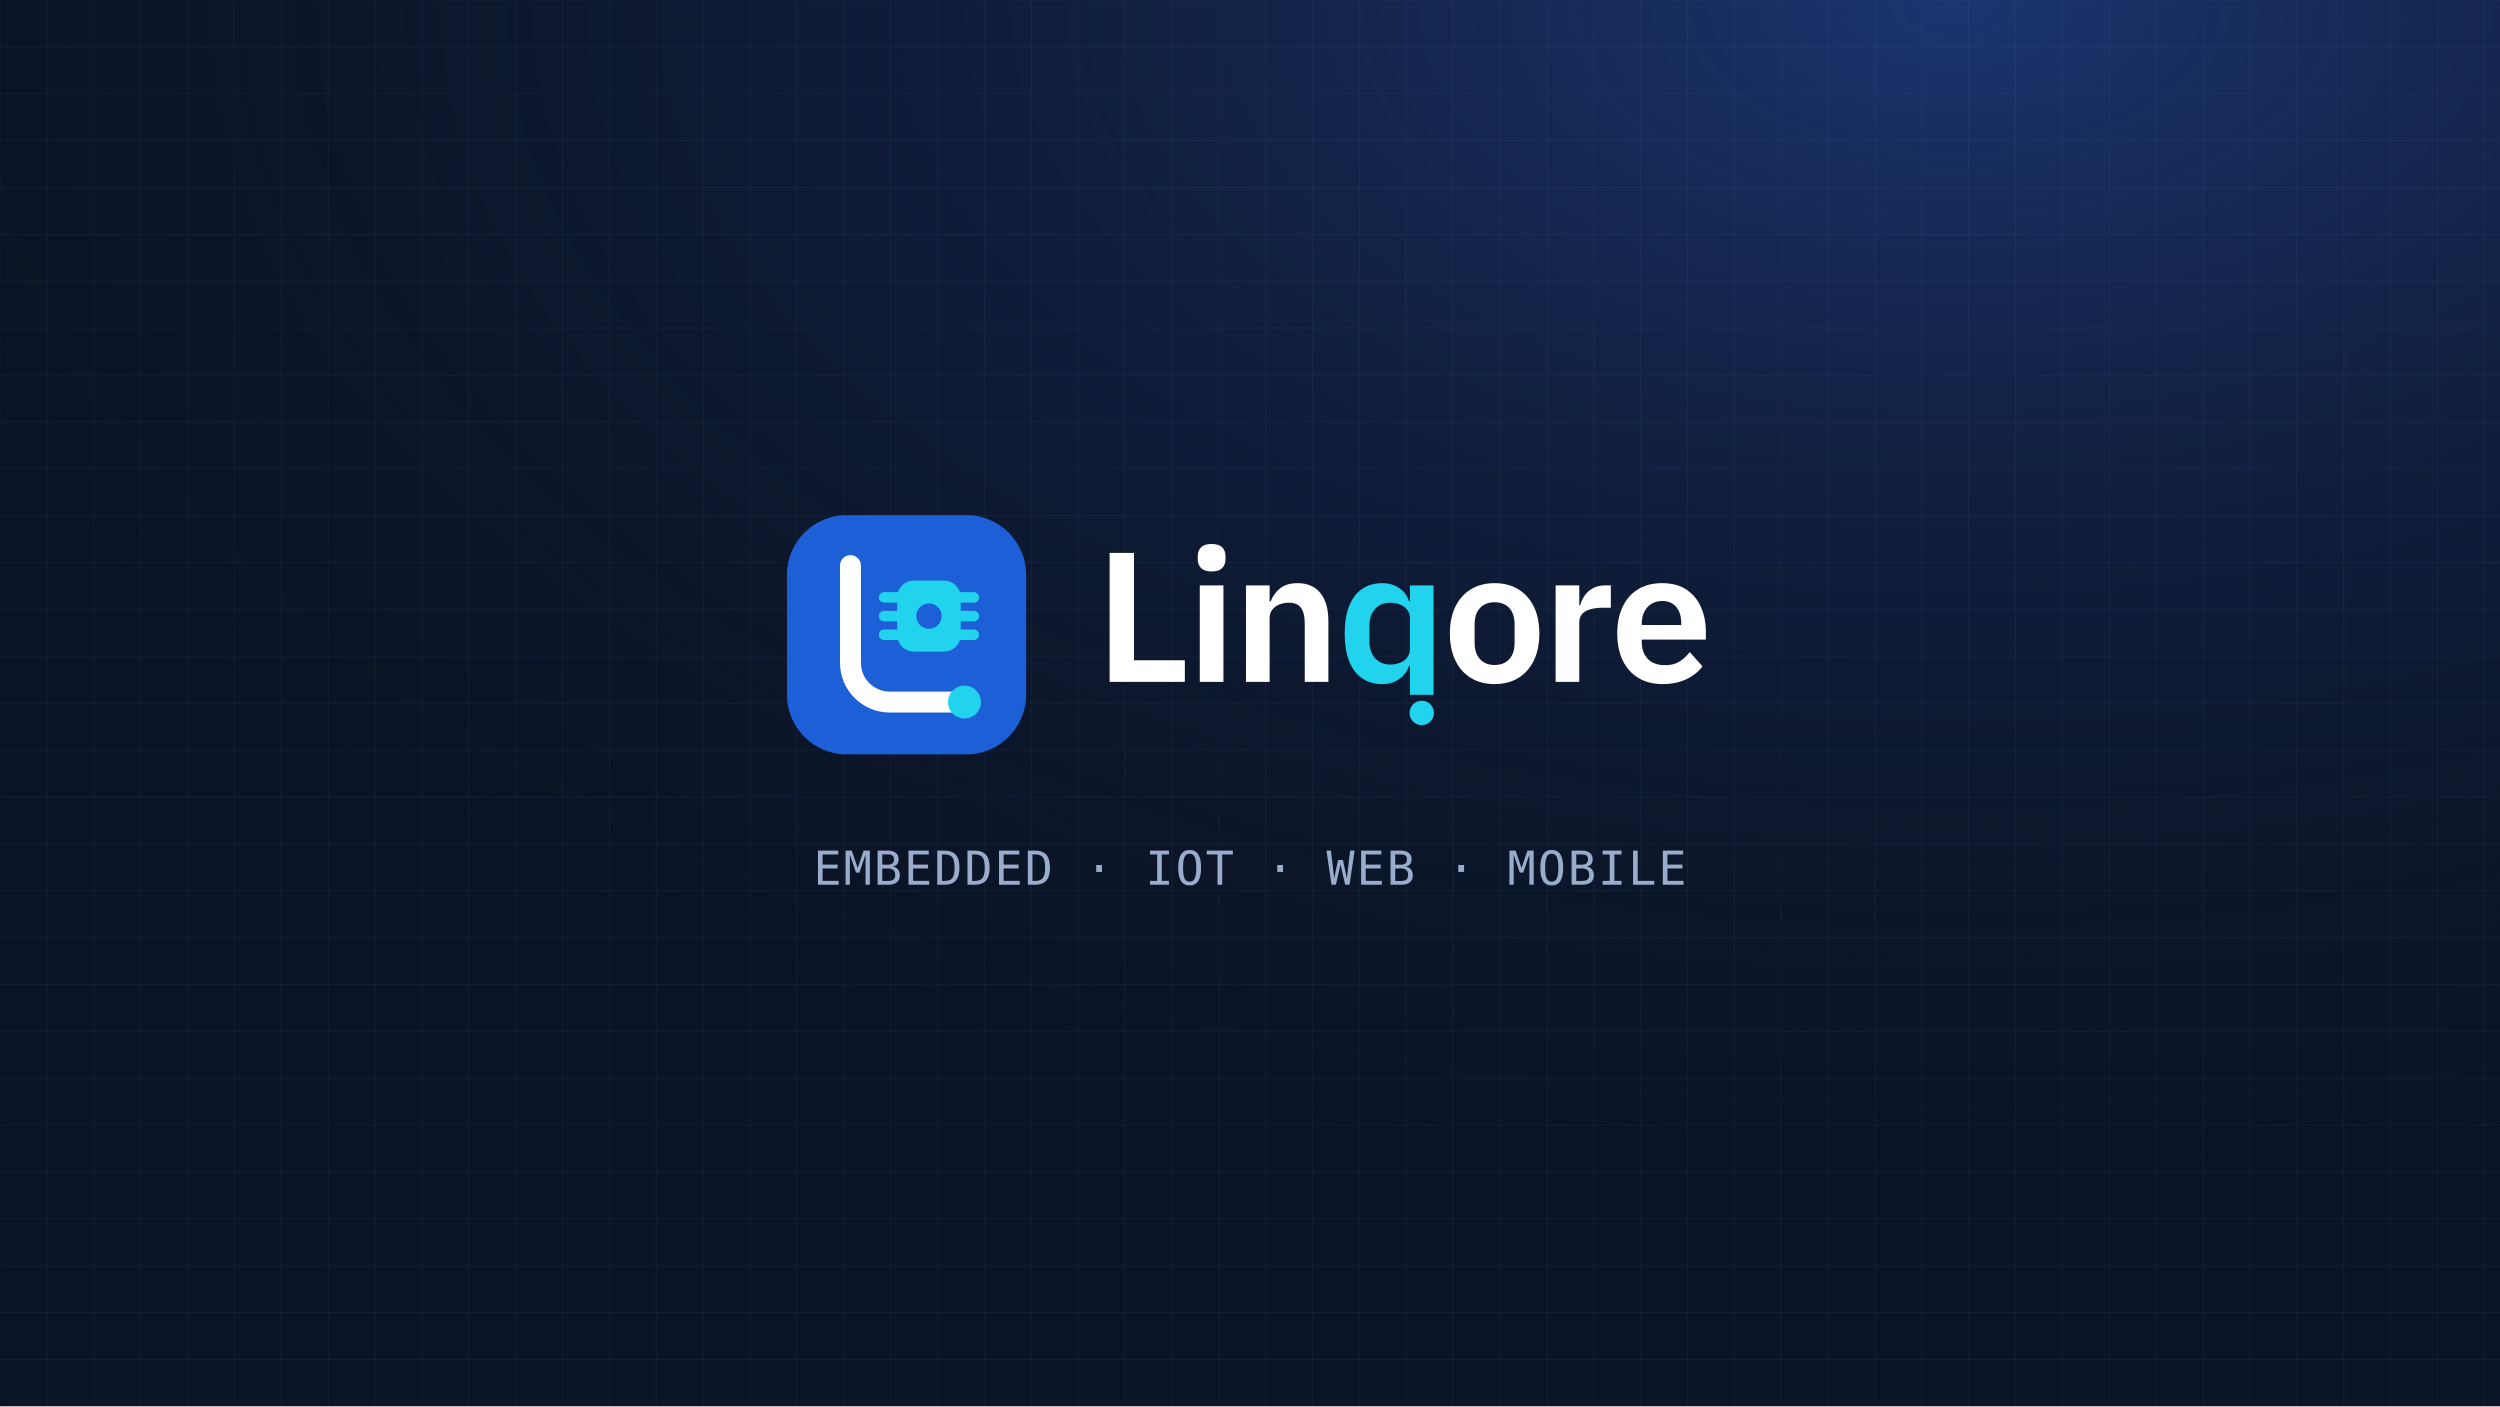
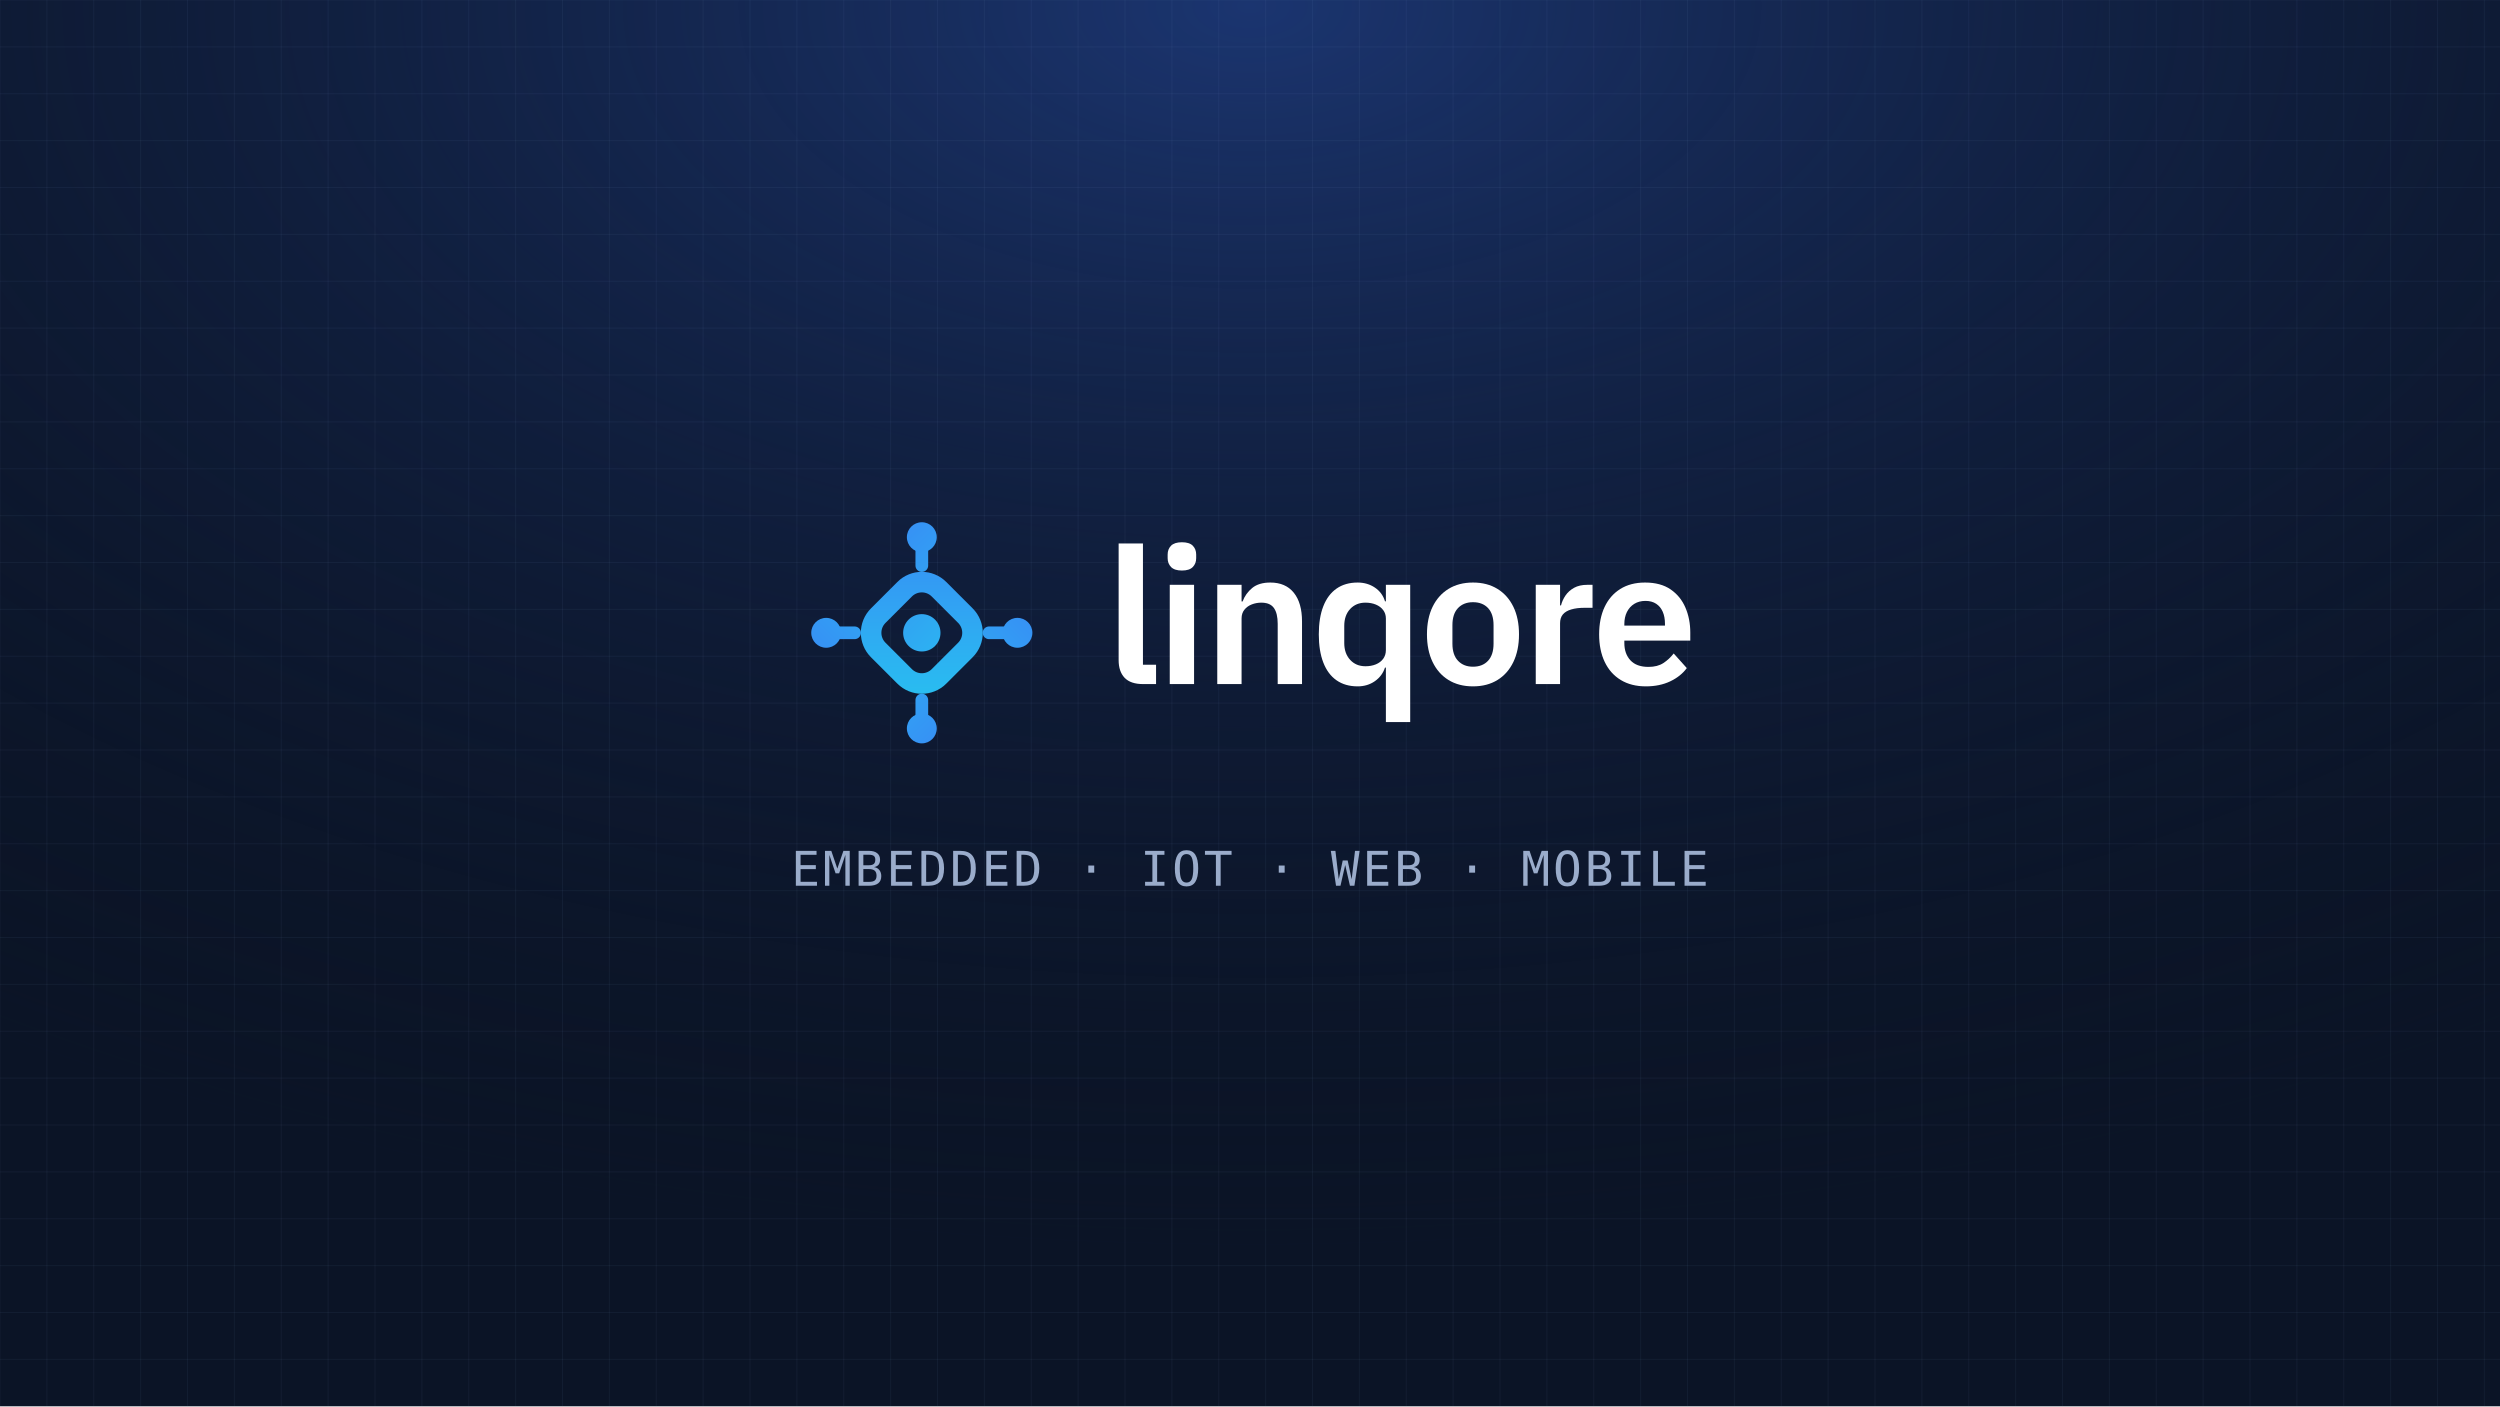
<svg xmlns="http://www.w3.org/2000/svg" viewBox="0 0 2560 1440" width="2560" height="1440">
  <defs>
-     <radialGradient id="gl" cx=".78" cy="0" r=".85">
+     <radialGradient id="gl" cx=".5" cy="0" r=".9">
      <stop offset="0" stop-color="#1B3570" />
      <stop offset="1" stop-color="#0B1426" stop-opacity="0" />
    </radialGradient>
  </defs>
  <rect width="2560" height="1440" fill="#0B1426" />
  <rect width="2560" height="1440" fill="url(#gl)" />
  <path d="M0 0V1440" stroke="rgba(148,178,230,.06)" />
  <path d="M48 0V1440" stroke="rgba(148,178,230,.06)" />
  <path d="M96 0V1440" stroke="rgba(148,178,230,.06)" />
  <path d="M144 0V1440" stroke="rgba(148,178,230,.06)" />
  <path d="M192 0V1440" stroke="rgba(148,178,230,.06)" />
  <path d="M240 0V1440" stroke="rgba(148,178,230,.06)" />
  <path d="M288 0V1440" stroke="rgba(148,178,230,.06)" />
  <path d="M336 0V1440" stroke="rgba(148,178,230,.06)" />
  <path d="M384 0V1440" stroke="rgba(148,178,230,.06)" />
  <path d="M432 0V1440" stroke="rgba(148,178,230,.06)" />
  <path d="M480 0V1440" stroke="rgba(148,178,230,.06)" />
  <path d="M528 0V1440" stroke="rgba(148,178,230,.06)" />
  <path d="M576 0V1440" stroke="rgba(148,178,230,.06)" />
  <path d="M624 0V1440" stroke="rgba(148,178,230,.06)" />
  <path d="M672 0V1440" stroke="rgba(148,178,230,.06)" />
  <path d="M720 0V1440" stroke="rgba(148,178,230,.06)" />
  <path d="M768 0V1440" stroke="rgba(148,178,230,.06)" />
  <path d="M816 0V1440" stroke="rgba(148,178,230,.06)" />
  <path d="M864 0V1440" stroke="rgba(148,178,230,.06)" />
  <path d="M912 0V1440" stroke="rgba(148,178,230,.06)" />
  <path d="M960 0V1440" stroke="rgba(148,178,230,.06)" />
  <path d="M1008 0V1440" stroke="rgba(148,178,230,.06)" />
  <path d="M1056 0V1440" stroke="rgba(148,178,230,.06)" />
  <path d="M1104 0V1440" stroke="rgba(148,178,230,.06)" />
  <path d="M1152 0V1440" stroke="rgba(148,178,230,.06)" />
  <path d="M1200 0V1440" stroke="rgba(148,178,230,.06)" />
  <path d="M1248 0V1440" stroke="rgba(148,178,230,.06)" />
  <path d="M1296 0V1440" stroke="rgba(148,178,230,.06)" />
  <path d="M1344 0V1440" stroke="rgba(148,178,230,.06)" />
  <path d="M1392 0V1440" stroke="rgba(148,178,230,.06)" />
  <path d="M1440 0V1440" stroke="rgba(148,178,230,.06)" />
  <path d="M1488 0V1440" stroke="rgba(148,178,230,.06)" />
  <path d="M1536 0V1440" stroke="rgba(148,178,230,.06)" />
  <path d="M1584 0V1440" stroke="rgba(148,178,230,.06)" />
  <path d="M1632 0V1440" stroke="rgba(148,178,230,.06)" />
  <path d="M1680 0V1440" stroke="rgba(148,178,230,.06)" />
  <path d="M1728 0V1440" stroke="rgba(148,178,230,.06)" />
  <path d="M1776 0V1440" stroke="rgba(148,178,230,.06)" />
  <path d="M1824 0V1440" stroke="rgba(148,178,230,.06)" />
  <path d="M1872 0V1440" stroke="rgba(148,178,230,.06)" />
  <path d="M1920 0V1440" stroke="rgba(148,178,230,.06)" />
  <path d="M1968 0V1440" stroke="rgba(148,178,230,.06)" />
  <path d="M2016 0V1440" stroke="rgba(148,178,230,.06)" />
  <path d="M2064 0V1440" stroke="rgba(148,178,230,.06)" />
  <path d="M2112 0V1440" stroke="rgba(148,178,230,.06)" />
  <path d="M2160 0V1440" stroke="rgba(148,178,230,.06)" />
  <path d="M2208 0V1440" stroke="rgba(148,178,230,.06)" />
  <path d="M2256 0V1440" stroke="rgba(148,178,230,.06)" />
  <path d="M2304 0V1440" stroke="rgba(148,178,230,.06)" />
  <path d="M2352 0V1440" stroke="rgba(148,178,230,.06)" />
  <path d="M2400 0V1440" stroke="rgba(148,178,230,.06)" />
  <path d="M2448 0V1440" stroke="rgba(148,178,230,.06)" />
  <path d="M2496 0V1440" stroke="rgba(148,178,230,.06)" />
  <path d="M2544 0V1440" stroke="rgba(148,178,230,.06)" />
  <path d="M0 0H2560" stroke="rgba(148,178,230,.06)" />
  <path d="M0 48H2560" stroke="rgba(148,178,230,.06)" />
  <path d="M0 96H2560" stroke="rgba(148,178,230,.06)" />
  <path d="M0 144H2560" stroke="rgba(148,178,230,.06)" />
  <path d="M0 192H2560" stroke="rgba(148,178,230,.06)" />
  <path d="M0 240H2560" stroke="rgba(148,178,230,.06)" />
  <path d="M0 288H2560" stroke="rgba(148,178,230,.06)" />
  <path d="M0 336H2560" stroke="rgba(148,178,230,.06)" />
  <path d="M0 384H2560" stroke="rgba(148,178,230,.06)" />
  <path d="M0 432H2560" stroke="rgba(148,178,230,.06)" />
  <path d="M0 480H2560" stroke="rgba(148,178,230,.06)" />
  <path d="M0 528H2560" stroke="rgba(148,178,230,.06)" />
  <path d="M0 576H2560" stroke="rgba(148,178,230,.06)" />
  <path d="M0 624H2560" stroke="rgba(148,178,230,.06)" />
  <path d="M0 672H2560" stroke="rgba(148,178,230,.06)" />
  <path d="M0 720H2560" stroke="rgba(148,178,230,.06)" />
  <path d="M0 768H2560" stroke="rgba(148,178,230,.06)" />
  <path d="M0 816H2560" stroke="rgba(148,178,230,.06)" />
  <path d="M0 864H2560" stroke="rgba(148,178,230,.06)" />
  <path d="M0 912H2560" stroke="rgba(148,178,230,.06)" />
  <path d="M0 960H2560" stroke="rgba(148,178,230,.06)" />
  <path d="M0 1008H2560" stroke="rgba(148,178,230,.06)" />
  <path d="M0 1056H2560" stroke="rgba(148,178,230,.06)" />
  <path d="M0 1104H2560" stroke="rgba(148,178,230,.06)" />
  <path d="M0 1152H2560" stroke="rgba(148,178,230,.06)" />
  <path d="M0 1200H2560" stroke="rgba(148,178,230,.06)" />
  <path d="M0 1248H2560" stroke="rgba(148,178,230,.06)" />
  <path d="M0 1296H2560" stroke="rgba(148,178,230,.06)" />
  <path d="M0 1344H2560" stroke="rgba(148,178,230,.06)" />
  <path d="M0 1392H2560" stroke="rgba(148,178,230,.06)" />
-   <g transform="translate(805.80 527.50) scale(3.8281)">
-     <rect width="64" height="64" rx="16" fill="#1D5FD6" />
-     <path d="M17 13.5v26a10.5 10.5 0 0 0 10.5 10.5H46" fill="none" stroke="#FFFFFF" stroke-width="5.6" stroke-linecap="round" />
-     <path d="M26 22h3.5M26 27h3.5M26 32h3.5M46.5 22h3.5M46.5 27h3.5M46.5 32h3.5" stroke="#22D3EE" stroke-width="2.8" stroke-linecap="round" />
-     <rect x="29.5" y="17.5" width="17" height="19" rx="4.5" fill="#22D3EE" />
-     <circle cx="38" cy="27" r="3.4" fill="#1D5FD6" />
-     <circle cx="47.5" cy="50" r="4.4" fill="#22D3EE" />
+   <g transform="translate(821.54 525.60) scale(3.825)">
+     <defs>
+       <linearGradient id="lg16" gradientUnits="userSpaceOnUse" x1="6" y1="6" x2="58" y2="58">
+         <stop offset="0" stop-color="#3B82F6" />
+         <stop offset="1" stop-color="#22D3EE" />
+       </linearGradient>
+     </defs>
+     <rect x="20.5" y="20.5" width="23" height="23" rx="6.5" fill="none" stroke="url(#lg16)" stroke-width="5.5" transform="rotate(45 32 32)" />
+     <circle cx="32" cy="32" r="5" fill="url(#lg16)" />
+     <path d="M32 14V8.6" stroke="url(#lg16)" stroke-width="3.4" stroke-linecap="round" transform="rotate(0 32 32)" />
+     <circle cx="32" cy="6.4" r="4" fill="url(#lg16)" transform="rotate(0 32 32)" />
+     <path d="M32 14V8.6" stroke="url(#lg16)" stroke-width="3.4" stroke-linecap="round" transform="rotate(90 32 32)" />
+     <circle cx="32" cy="6.4" r="4" fill="url(#lg16)" transform="rotate(90 32 32)" />
+     <path d="M32 14V8.6" stroke="url(#lg16)" stroke-width="3.4" stroke-linecap="round" transform="rotate(180 32 32)" />
+     <circle cx="32" cy="6.4" r="4" fill="url(#lg16)" transform="rotate(180 32 32)" />
+     <path d="M32 14V8.6" stroke="url(#lg16)" stroke-width="3.4" stroke-linecap="round" transform="rotate(270 32 32)" />
+     <circle cx="32" cy="6.4" r="4" fill="url(#lg16)" transform="rotate(270 32 32)" />
  </g>
-   <g transform="translate(1120.80 698.24) scale(0.18919)">
-     <path fill="#FFFFFF" d="M488.805 0.0H81.72V-698.0H213.661V-117.006H488.805Z" />
-     <path fill="#FFFFFF" d="M633.69 -597.519Q594.59 -597.519 576.597 -616.012Q558.605 -634.504 558.605 -662.26V-681.605Q558.605 -710.065 576.597 -728.205Q594.59 -746.345 633.69 -746.345Q673.086 -746.345 690.931 -728.205Q708.776 -710.065 708.776 -681.605V-662.26Q708.776 -634.504 690.931 -616.012Q673.086 -597.519 633.69 -597.519ZM569.72 0.0V-522.345H697.661V0.0Z" />
-     <path fill="#FFFFFF" d="M947.661 0.0H819.72V-522.345H947.661V-434.82H953.071Q968.546 -476.705 1003.398 -505.525Q1038.251 -534.345 1099.071 -534.345Q1179.071 -534.345 1222.398 -480.818Q1265.726 -427.29 1265.726 -329.59V0.0H1137.785V-317.0Q1137.785 -372.351 1117.802 -400.428Q1097.82 -428.504 1051.805 -428.504Q1025.571 -428.504 1001.796 -419.414Q978.021 -410.324 962.841 -391.749Q947.661 -373.173 947.661 -345.31Z" />
-     <clipPath id="qc11">
-       <rect x="-1000" y="-2000" width="5348" height="2070" />
-     </clipPath>
-     <path clip-path="url(#qc11)" fill="#22D3EE" d="M1707.08 200.0V-86.82H1702.375Q1687.835 -42.345 1648.925 -15.173Q1610.015 12.0 1558.425 12.0Q1493.015 12.0 1447.277 -19.942Q1401.54 -51.885 1377.802 -113.237Q1354.065 -174.59 1354.065 -261.525Q1354.065 -348.755 1377.802 -409.608Q1401.54 -470.46 1447.277 -502.403Q1493.015 -534.345 1558.425 -534.345Q1610.015 -534.345 1649.367 -507.673Q1688.72 -481.0 1702.375 -435.525H1707.08V-522.345H1835.021V200.0ZM1599.46 -93.841Q1630.115 -93.841 1654.475 -103.873Q1678.835 -113.906 1692.957 -133.176Q1707.08 -152.445 1707.08 -179.1V-345.015Q1707.08 -370.49 1692.957 -389.317Q1678.835 -408.144 1654.475 -418.324Q1630.115 -428.504 1599.46 -428.504Q1550.086 -428.504 1519.046 -395.17Q1488.006 -361.835 1488.006 -306.23V-216.115Q1488.006 -161.215 1519.046 -127.528Q1550.086 -93.841 1599.46 -93.841Z" />
-     <circle cx="1771" cy="168" r="66" fill="#22D3EE" />
-     <path fill="#FFFFFF" d="M2165.41 12.0Q2090.77 12.0 2036.507 -21.5Q1982.245 -55.0 1952.745 -116.558Q1923.245 -178.115 1923.245 -261.525Q1923.245 -345.64 1952.745 -406.493Q1982.245 -467.345 2036.507 -500.845Q2090.77 -534.345 2165.41 -534.345Q2240.05 -534.345 2294.313 -500.845Q2348.575 -467.345 2378.075 -406.493Q2407.575 -345.64 2407.575 -261.525Q2407.575 -178.115 2378.075 -116.558Q2348.575 -55.0 2294.313 -21.5Q2240.05 12.0 2165.41 12.0ZM2165.41 -91.431Q2215.605 -91.431 2244.619 -122.618Q2273.634 -153.805 2273.634 -212.54V-309.805Q2273.634 -369.245 2244.619 -400.08Q2215.605 -430.914 2165.41 -430.914Q2116.215 -430.914 2086.701 -400.08Q2057.186 -369.245 2057.186 -309.805V-212.54Q2057.186 -153.805 2086.701 -122.618Q2116.215 -91.431 2165.41 -91.431Z" />
-     <path fill="#FFFFFF" d="M2623.661 0.0H2495.72V-522.345H2623.661V-413.95H2628.661Q2635.546 -441.77 2652.431 -466.442Q2669.316 -491.115 2697.553 -506.73Q2725.791 -522.345 2767.086 -522.345H2794.561V-401.454H2754.611Q2711.611 -401.454 2682.373 -392.774Q2653.136 -384.094 2638.398 -366.504Q2623.661 -348.914 2623.661 -319.684Z" />
-     <path fill="#FFFFFF" d="M3075.345 12.0Q2998.295 12.0 2943.122 -21.5Q2887.95 -55.0 2858.597 -116.558Q2829.245 -178.115 2829.245 -261.525Q2829.245 -344.23 2857.892 -405.435Q2886.54 -466.64 2940.655 -500.493Q2994.77 -534.345 3071.115 -534.345Q3152.805 -534.345 3205.273 -498.32Q3257.74 -462.295 3283.33 -402.475Q3308.92 -342.655 3308.92 -271.065V-228.835H2961.891V-216.115Q2961.891 -159.69 2993.931 -125.061Q3025.971 -90.431 3088.805 -90.431Q3136.395 -90.431 3167.255 -110.611Q3198.115 -130.791 3221.64 -161.1L3290.625 -84.144Q3258.575 -40.605 3203.108 -14.302Q3147.64 12.0 3075.345 12.0ZM3073.23 -437.734Q3039.395 -437.734 3014.356 -422.317Q2989.316 -406.9 2975.603 -379.507Q2961.891 -352.115 2961.891 -315.575V-307.87H3175.684V-317.46Q3175.684 -353.59 3163.972 -380.54Q3152.26 -407.49 3129.367 -422.612Q3106.475 -437.734 3073.23 -437.734Z" />
+   <g transform="translate(1131.14 700.50) scale(0.19459)">
+     <path fill="#FFFFFF" d="M270.611 0.0H202.431Q136.755 0.0 105.237 -33.018Q73.72 -66.035 73.72 -126.006V-740.0H201.661V-101.726H270.611Z" />
+     <path fill="#FFFFFF" d="M406.69 -597.519Q367.59 -597.519 349.597 -616.012Q331.605 -634.504 331.605 -662.26V-681.605Q331.605 -710.065 349.597 -728.205Q367.59 -746.345 406.69 -746.345Q446.086 -746.345 463.931 -728.205Q481.776 -710.065 481.776 -681.605V-662.26Q481.776 -634.504 463.931 -616.012Q446.086 -597.519 406.69 -597.519ZM342.72 0.0V-522.345H470.661V0.0Z" />
+     <path fill="#FFFFFF" d="M720.661 0.0H592.72V-522.345H720.661V-434.82H726.071Q741.546 -476.705 776.398 -505.525Q811.251 -534.345 872.071 -534.345Q952.071 -534.345 995.398 -480.818Q1038.726 -427.29 1038.726 -329.59V0.0H910.785V-317.0Q910.785 -372.351 890.802 -400.428Q870.82 -428.504 824.805 -428.504Q798.571 -428.504 774.796 -419.414Q751.021 -410.324 735.841 -391.749Q720.661 -373.173 720.661 -345.31Z" />
+     <path fill="#FFFFFF" d="M1480.08 200.0V-86.82H1475.375Q1460.835 -42.345 1421.925 -15.173Q1383.015 12.0 1331.425 12.0Q1266.015 12.0 1220.277 -19.942Q1174.54 -51.885 1150.802 -113.237Q1127.065 -174.59 1127.065 -261.525Q1127.065 -348.755 1150.802 -409.608Q1174.54 -470.46 1220.277 -502.403Q1266.015 -534.345 1331.425 -534.345Q1383.015 -534.345 1422.367 -507.673Q1461.72 -481.0 1475.375 -435.525H1480.08V-522.345H1608.021V200.0ZM1372.46 -93.841Q1403.115 -93.841 1427.475 -103.873Q1451.835 -113.906 1465.957 -133.176Q1480.08 -152.445 1480.08 -179.1V-345.015Q1480.08 -370.49 1465.957 -389.317Q1451.835 -408.144 1427.475 -418.324Q1403.115 -428.504 1372.46 -428.504Q1323.086 -428.504 1292.046 -395.17Q1261.006 -361.835 1261.006 -306.23V-216.115Q1261.006 -161.215 1292.046 -127.528Q1323.086 -93.841 1372.46 -93.841Z" />
+     <path fill="#FFFFFF" d="M1938.41 12.0Q1863.77 12.0 1809.507 -21.5Q1755.245 -55.0 1725.745 -116.558Q1696.245 -178.115 1696.245 -261.525Q1696.245 -345.64 1725.745 -406.493Q1755.245 -467.345 1809.507 -500.845Q1863.77 -534.345 1938.41 -534.345Q2013.05 -534.345 2067.313 -500.845Q2121.575 -467.345 2151.075 -406.493Q2180.575 -345.64 2180.575 -261.525Q2180.575 -178.115 2151.075 -116.558Q2121.575 -55.0 2067.313 -21.5Q2013.05 12.0 1938.41 12.0ZM1938.41 -91.431Q1988.605 -91.431 2017.619 -122.618Q2046.634 -153.805 2046.634 -212.54V-309.805Q2046.634 -369.245 2017.619 -400.08Q1988.605 -430.914 1938.41 -430.914Q1889.215 -430.914 1859.701 -400.08Q1830.186 -369.245 1830.186 -309.805V-212.54Q1830.186 -153.805 1859.701 -122.618Q1889.215 -91.431 1938.41 -91.431Z" />
+     <path fill="#FFFFFF" d="M2396.661 0.0H2268.72V-522.345H2396.661V-413.95H2401.661Q2408.546 -441.77 2425.431 -466.442Q2442.316 -491.115 2470.553 -506.73Q2498.791 -522.345 2540.086 -522.345H2567.561V-401.454H2527.611Q2484.611 -401.454 2455.373 -392.774Q2426.136 -384.094 2411.398 -366.504Q2396.661 -348.914 2396.661 -319.684Z" />
+     <path fill="#FFFFFF" d="M2848.345 12.0Q2771.295 12.0 2716.122 -21.5Q2660.95 -55.0 2631.597 -116.558Q2602.245 -178.115 2602.245 -261.525Q2602.245 -344.23 2630.892 -405.435Q2659.54 -466.64 2713.655 -500.493Q2767.77 -534.345 2844.115 -534.345Q2925.805 -534.345 2978.273 -498.32Q3030.74 -462.295 3056.33 -402.475Q3081.92 -342.655 3081.92 -271.065V-228.835H2734.891V-216.115Q2734.891 -159.69 2766.931 -125.061Q2798.971 -90.431 2861.805 -90.431Q2909.395 -90.431 2940.255 -110.611Q2971.115 -130.791 2994.64 -161.1L3063.625 -84.144Q3031.575 -40.605 2976.108 -14.302Q2920.64 12.0 2848.345 12.0ZM2846.23 -437.734Q2812.395 -437.734 2787.356 -422.317Q2762.316 -406.9 2748.603 -379.507Q2734.891 -352.115 2734.891 -315.575V-307.87H2948.684V-317.46Q2948.684 -353.59 2936.972 -380.54Q2925.26 -407.49 2902.367 -422.612Q2879.475 -437.734 2846.23 -437.734Z" />
  </g>
-   <text x="1280.0" y="906" text-anchor="middle" fill="#9AACCB" font-family="IBM Plex Mono, monospace" font-size="48" letter-spacing="2">EMBEDDED · IOT · WEB · MOBILE</text>
+   <text x="1280.0" y="907" text-anchor="middle" fill="#9AACCB" font-family="IBM Plex Mono, monospace" font-size="49" letter-spacing="3">EMBEDDED · IOT · WEB · MOBILE</text>
</svg>
